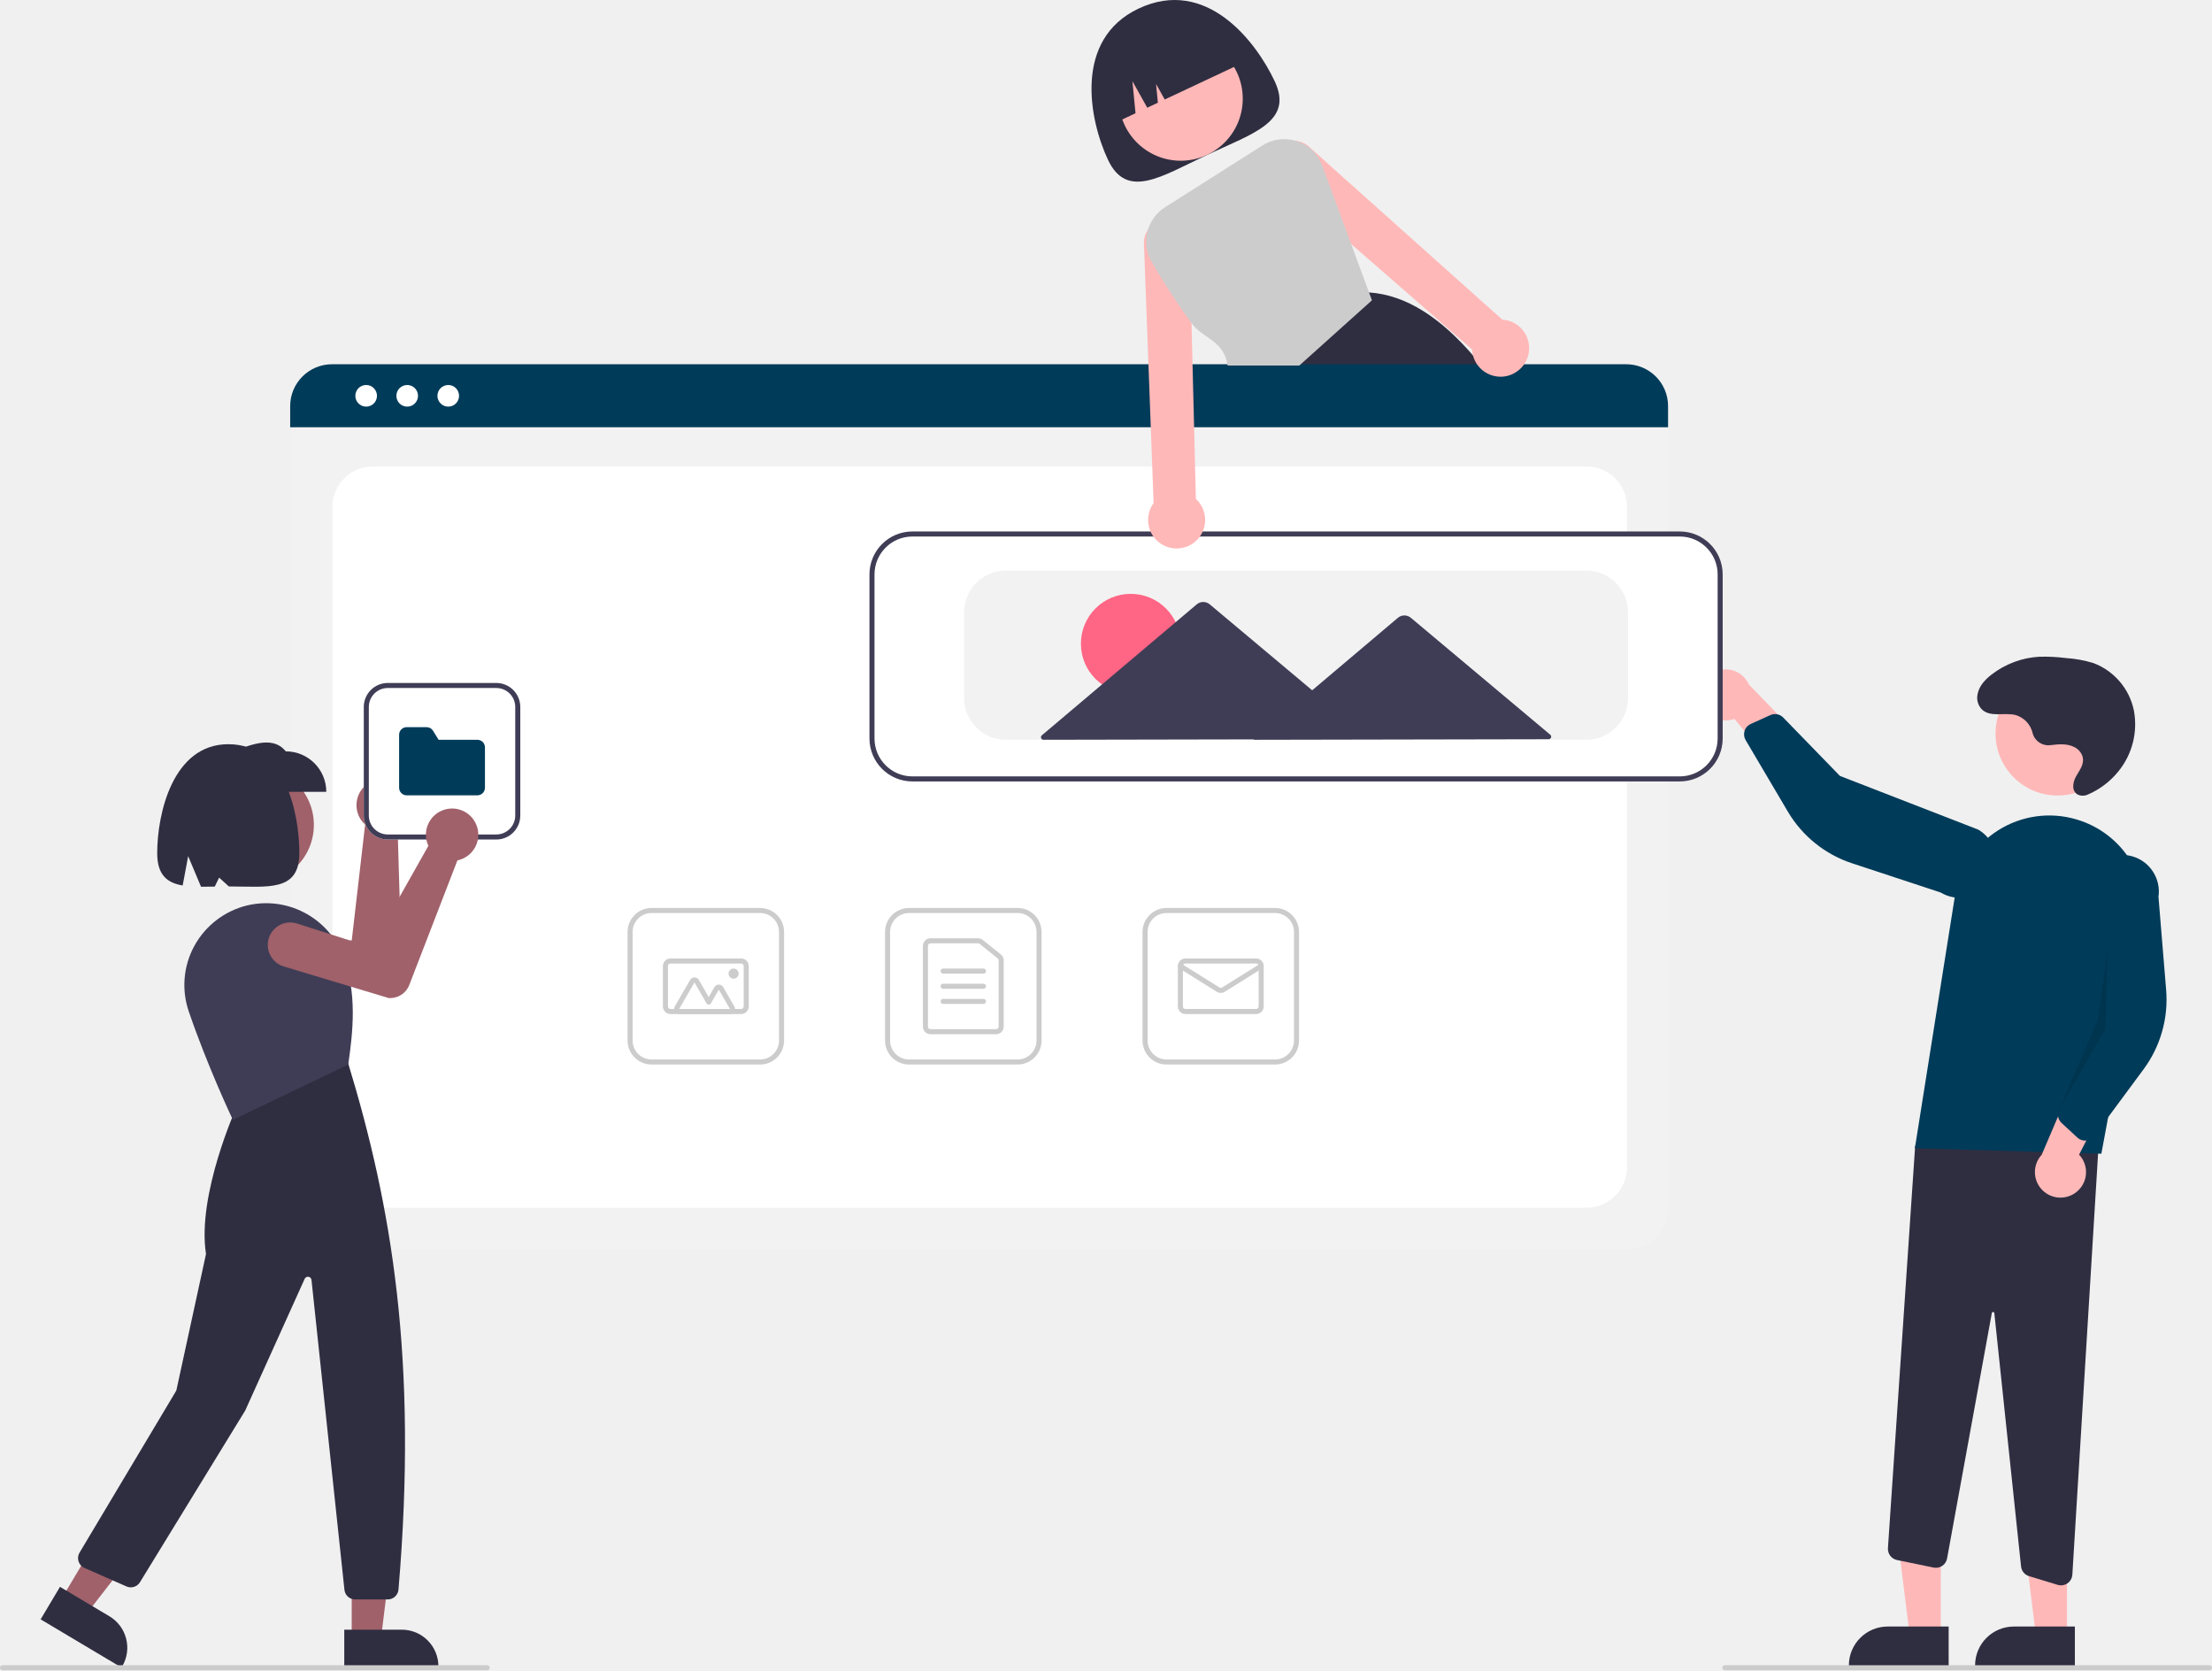
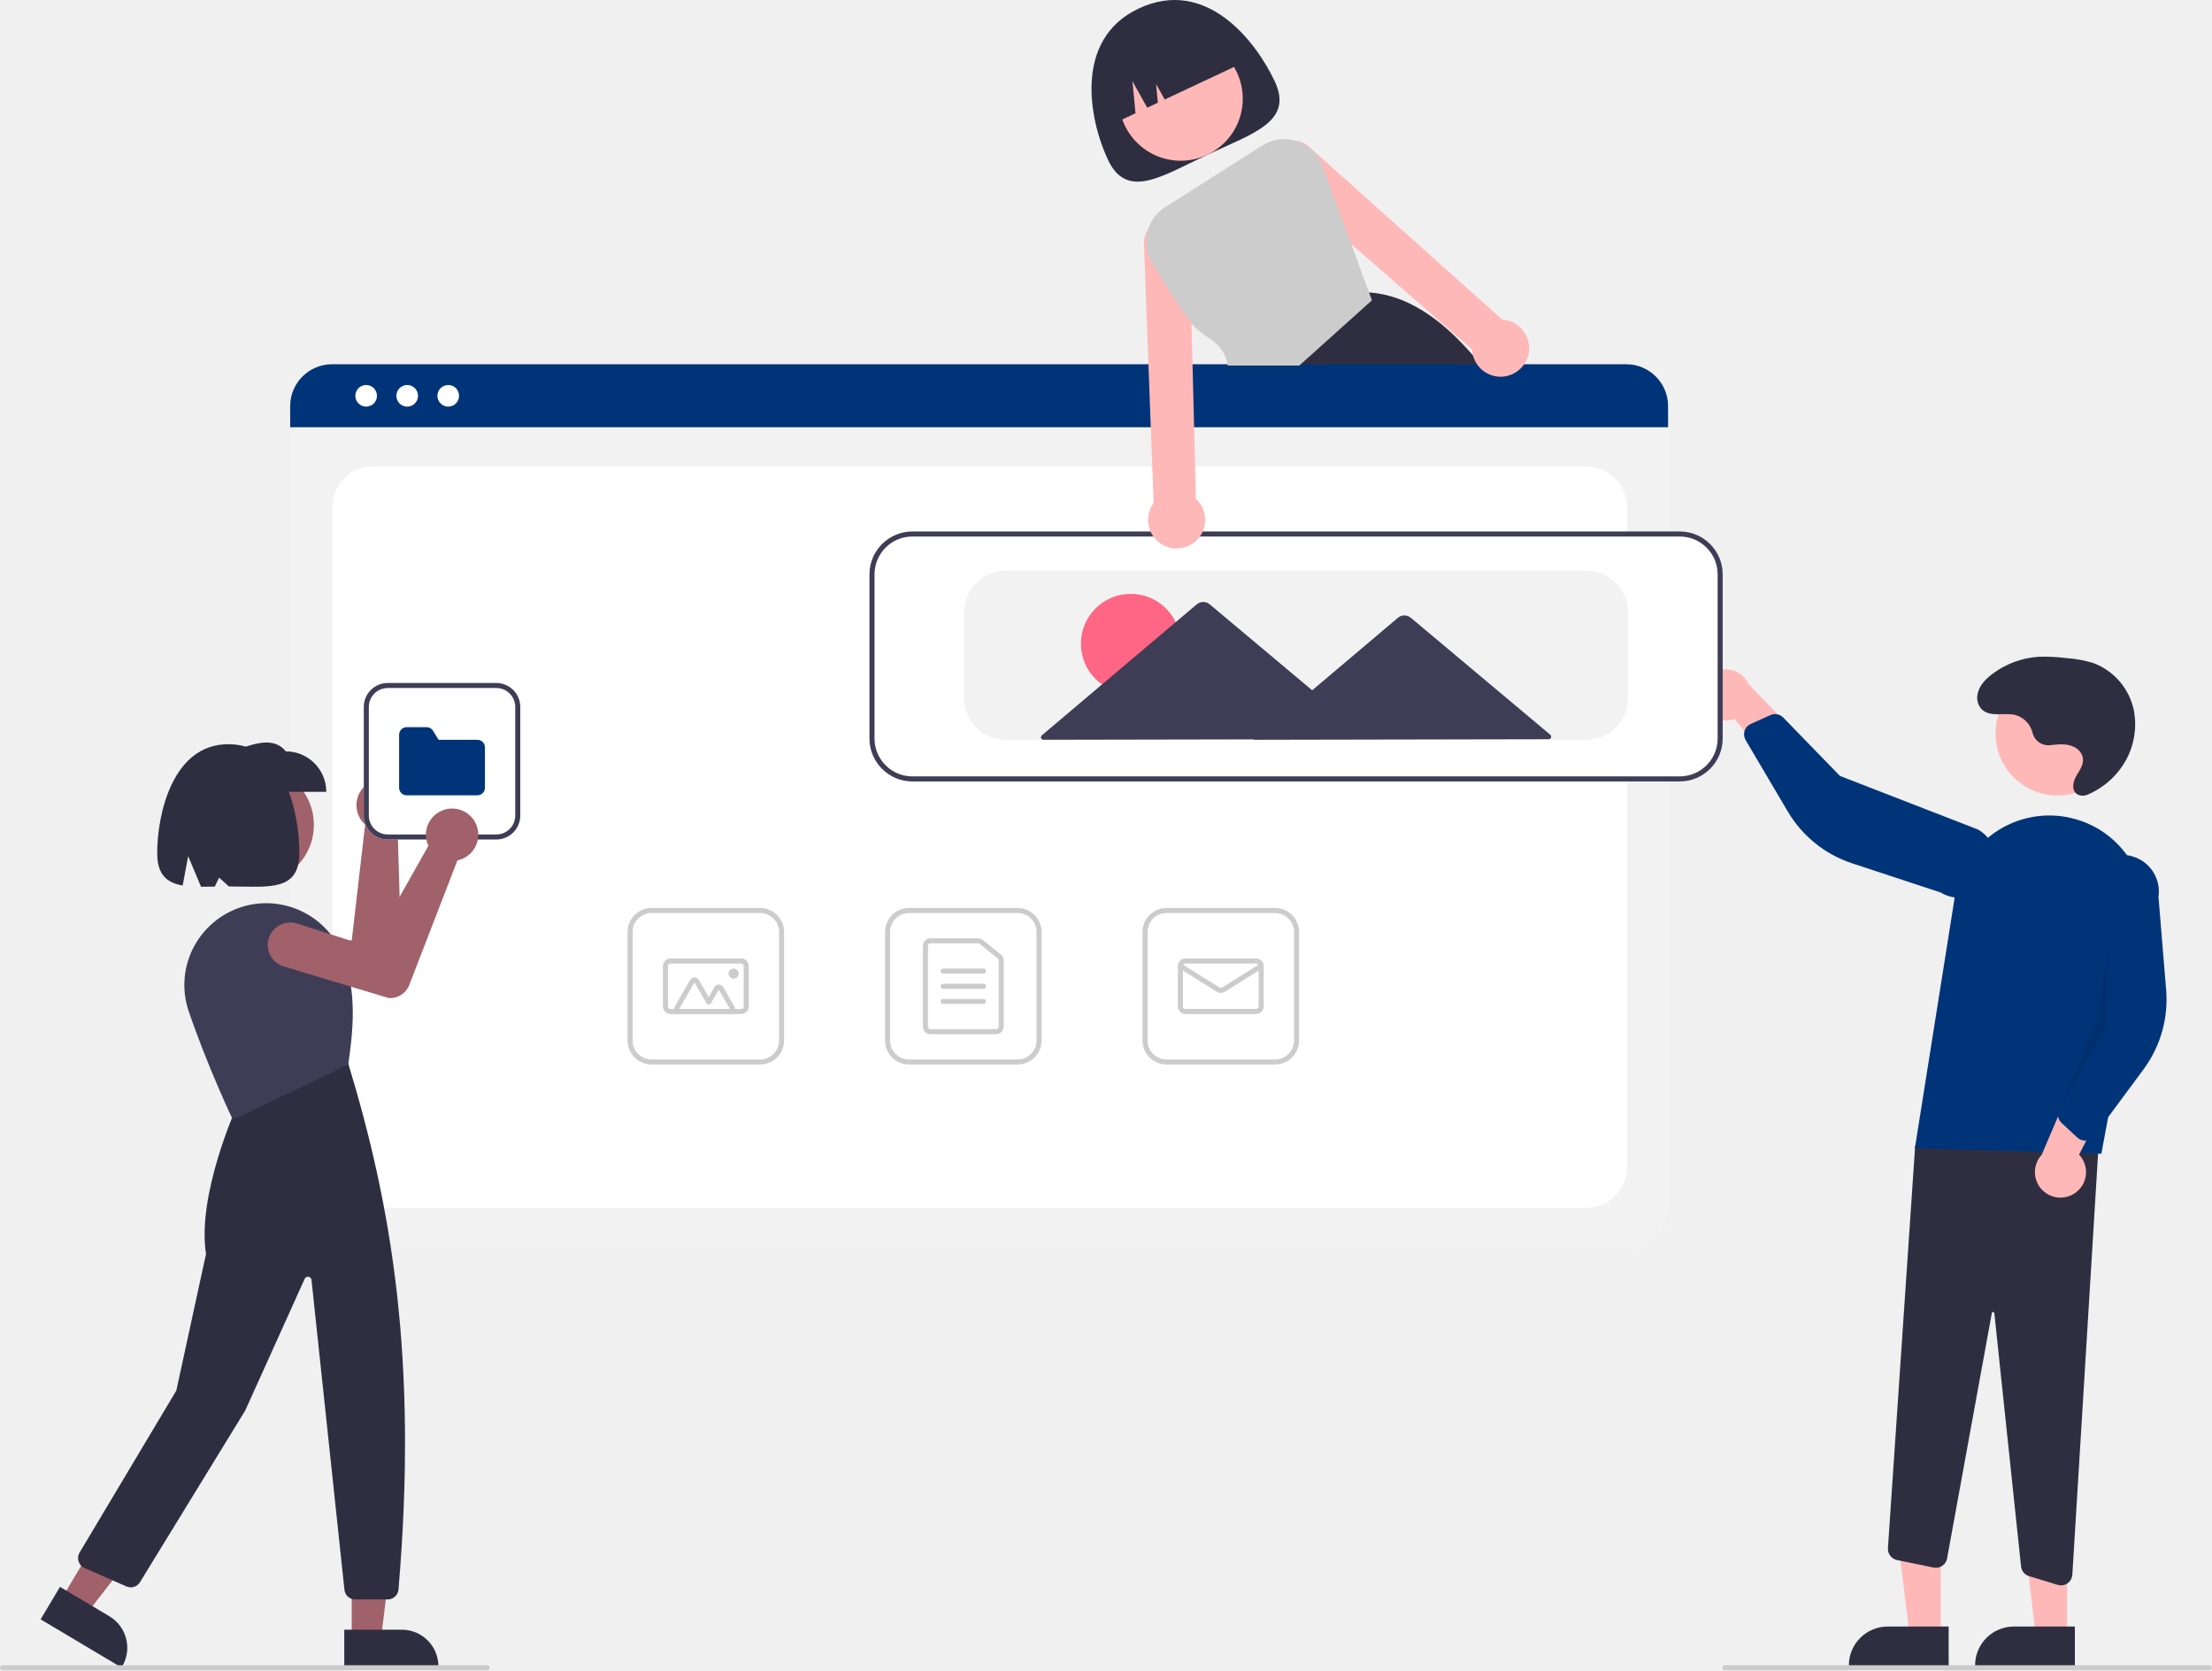
<svg xmlns="http://www.w3.org/2000/svg" width="876.272" height="661.473" viewBox="0 0 876.272 661.473" role="img" artist="Katerina Limpitsouni" source="https://undraw.co/">
  <path d="M685.834,138.655c7.516,15.995-8.411,20.526-26.655,29.099s-31.898,17.942-39.414,1.947-13.615-47.743,12.195-59.871C658.66,97.284,678.318,122.659,685.834,138.655Z" transform="translate(-180.8642 -106.4605)" fill="#2f2e41" />
  <circle cx="467.746" cy="39.089" r="24.561" fill="#ffb8b8" />
  <path d="M770.29,254.473c-.85-1.11-1.7-2.2-2.56-3.26q-1.665-2.07-3.35-4.01c-12.73-14.69-26.27-23.94-41.18-24.93h-.02l-.22-.02-29.71,28.96-10.1,9.84.22.54,5.45,13.57h95.49A234.834,234.834,0,0,0,770.29,254.473Z" transform="translate(-180.8642 -106.4605)" fill="#2f2e41" />
  <path d="M621.902,155.438l0,0,8.792-4.131-1.225-12.683,5.879,10.496,4.202-1.975-.714-7.399,3.43,6.123,31.224-14.673,0,0a26,26,0,0,0-34.589-12.474l-4.525,2.126A26,26,0,0,0,621.902,155.438Z" transform="translate(-180.8642 -106.4605)" fill="#2f2e41" />
  <path d="M825.39,601.261H312.552a16.519,16.519,0,0,1-16.5-16.5V276.607a12.102,12.102,0,0,1,12.088-12.088H829.593a12.311,12.311,0,0,1,12.297,12.297V584.761A16.519,16.519,0,0,1,825.39,601.261Z" transform="translate(-180.8642 -106.4605)" fill="#f2f2f2" />
  <path d="M328.552,584.761h480.839a16,16,0,0,0,16-16V307.213a16,16,0,0,0-16-16H328.552a16,16,0,0,0-16,16V568.761A16,16,0,0,0,328.552,584.761Z" transform="translate(-180.8642 -106.4605)" fill="#fff" />
-   <path d="M841.66,275.663H295.82v-8.4a16.574,16.574,0,0,1,16.56-16.55H825.1a16.574,16.574,0,0,1,16.56,16.55Z" transform="translate(-180.8642 -106.4605)" fill="#003B59" />
+   <path d="M841.66,275.663H295.82v-8.4a16.574,16.574,0,0,1,16.56-16.55H825.1a16.574,16.574,0,0,1,16.56,16.55Z" transform="translate(-180.8642 -106.4605)" fill="#003479" />
  <circle cx="145.051" cy="156.752" r="4.283" fill="#fff" />
  <circle cx="161.31" cy="156.752" r="4.283" fill="#fff" />
  <circle cx="177.569" cy="156.752" r="4.283" fill="#fff" />
  <path d="M583.974,528.04h-43a9.511,9.511,0,0,1-9.5-9.5v-43a9.511,9.511,0,0,1,9.5-9.5h43a9.511,9.511,0,0,1,9.5,9.5v43A9.511,9.511,0,0,1,583.974,528.04Zm-43-60a7.508,7.508,0,0,0-7.5,7.5v43a7.508,7.508,0,0,0,7.5,7.5h43a7.508,7.508,0,0,0,7.5-7.5v-43a7.508,7.508,0,0,0-7.5-7.5Z" transform="translate(-180.8642 -106.4605)" fill="#ccc" />
  <path d="M575.474,516.04h-26a3.003,3.003,0,0,1-3-3v-32a3.003,3.003,0,0,1,3-3h18.839a3.007,3.007,0,0,1,1.879.662l7.16,5.754a2.984,2.984,0,0,1,1.121,2.338v26.246A3.003,3.003,0,0,1,575.474,516.04Zm-26-36a1.001,1.001,0,0,0-1,1v32a1.001,1.001,0,0,0,1,1h26a1.001,1.001,0,0,0,1-1v-26.246a.995.995,0,0,0-.374-.779l-7.161-5.754a1.002,1.002,0,0,0-.626-.22Z" transform="translate(-180.8642 -106.4605)" fill="#ccc" />
  <path d="M570.474,492.04h-16a1,1,0,0,1,0-2h16a1,1,0,0,1,0,2Z" transform="translate(-180.8642 -106.4605)" fill="#ccc" />
  <path d="M570.474,498.04h-16a1,1,0,0,1,0-2h16a1,1,0,0,1,0,2Z" transform="translate(-180.8642 -106.4605)" fill="#ccc" />
  <path d="M570.474,504.04h-16a1,1,0,0,1,0-2h16a1,1,0,0,1,0,2Z" transform="translate(-180.8642 -106.4605)" fill="#ccc" />
  <path d="M685.974,528.04h-43a9.511,9.511,0,0,1-9.5-9.5v-43a9.511,9.511,0,0,1,9.5-9.5h43a9.511,9.511,0,0,1,9.5,9.5v43A9.511,9.511,0,0,1,685.974,528.04Zm-43-60a7.508,7.508,0,0,0-7.5,7.5v43a7.508,7.508,0,0,0,7.5,7.5h43a7.508,7.508,0,0,0,7.5-7.5v-43a7.508,7.508,0,0,0-7.5-7.5Z" transform="translate(-180.8642 -106.4605)" fill="#ccc" />
  <path d="M678.474,508.04h-28a3.003,3.003,0,0,1-3-3v-16a3.003,3.003,0,0,1,3-3h28a3.003,3.003,0,0,1,3,3v16A3.003,3.003,0,0,1,678.474,508.04Zm-28-20a1.001,1.001,0,0,0-1,1v16a1.001,1.001,0,0,0,1,1h28a1.001,1.001,0,0,0,1-1v-16a1.001,1.001,0,0,0-1-1Z" transform="translate(-180.8642 -106.4605)" fill="#ccc" />
  <path d="M664.474,499.678a3.003,3.003,0,0,1-1.59-.453l-14.94-9.337a1,1,0,0,1,1.061-1.696l14.94,9.337a1.006,1.006,0,0,0,1.06,0l14.939-9.337a1,1,0,0,1,1.061,1.696l-14.939,9.337A3.004,3.004,0,0,1,664.474,499.678Z" transform="translate(-180.8642 -106.4605)" fill="#ccc" />
  <path d="M481.974,528.04h-43a9.511,9.511,0,0,1-9.5-9.5v-43a9.511,9.511,0,0,1,9.5-9.5h43a9.511,9.511,0,0,1,9.5,9.5v43A9.511,9.511,0,0,1,481.974,528.04Zm-43-60a7.508,7.508,0,0,0-7.5,7.5v43a7.508,7.508,0,0,0,7.5,7.5h43a7.508,7.508,0,0,0,7.5-7.5v-43a7.508,7.508,0,0,0-7.5-7.5Z" transform="translate(-180.8642 -106.4605)" fill="#ccc" />
  <path d="M474.474,508.04h-28a3.003,3.003,0,0,1-3-3v-16a3.003,3.003,0,0,1,3-3h28a3.003,3.003,0,0,1,3,3v16A3.003,3.003,0,0,1,474.474,508.04Zm-28-20a1.001,1.001,0,0,0-1,1v16a1.001,1.001,0,0,0,1,1h28a1.001,1.001,0,0,0,1-1v-16a1.001,1.001,0,0,0-1-1Z" transform="translate(-180.8642 -106.4605)" fill="#ccc" />
  <path d="M470.036,508.04h-20.124a2,2,0,0,1-1.732-3l6.062-10.5a2,2,0,0,1,3.464,0l3.915,6.781,2.268-3.929a2,2,0,0,1,3.464,0l4.415,7.647a2,2,0,0,1-1.732,3Zm0-2h0l-4.415-7.647-3.134,5.429a1.0 1,0,0,1-.866.5h0a1.0 1,0,0,1-.866-.5l-4.781-8.281-6.062,10.5Z" transform="translate(-180.8642 -106.4605)" fill="#ccc" />
  <circle cx="290.61" cy="385.579" r="2" fill="#ccc" />
  <polygon points="768.825 648.15 756.565 648.149 750.733 600.861 768.827 600.862 768.825 648.15" fill="#ffb8b8" />
  <path d="M952.816,766.494l-39.531-.001v-.5a15.386,15.386,0,0,1,15.386-15.386h.001l24.144.001Z" transform="translate(-180.8642 -106.4605)" fill="#2f2e41" />
  <polygon points="818.825 648.15 806.565 648.149 800.733 600.861 818.827 600.862 818.825 648.15" fill="#ffb8b8" />
  <path d="M1002.816,766.494l-39.531-.001v-.5a15.386,15.386,0,0,1,15.386-15.386h.001l24.144.001Z" transform="translate(-180.8642 -106.4605)" fill="#2f2e41" />
  <path d="M996.014,734.111l-11.354-3.454a4.493,4.493,0,0,1-3.166-3.833L970.908,626.498a.48.48,0,0,0-.479-.447.469.469,0,0,0-.51.409l-17.731,97.199a4.5,4.5,0,0,1-5.335,3.6L932.342,724.269a4.516,4.516,0,0,1-3.582-4.712l10.785-159.312,73.138-7.892-10.868,177.727a4.505,4.505,0,0,1-4.484,4.228A4.526,4.526,0,0,1,996.014,734.111Z" transform="translate(-180.8642 -106.4605)" fill="#2f2e41" />
  <circle cx="815.08" cy="290.487" r="24.561" fill="#ffb8b8" />
-   <path d="M939.433,561.18l15.858-99.851a37.857,37.857,0,0,1,48.005-30.399h0a37.743,37.743,0,0,1,26.601,43.262l-16.591,89.172Z" transform="translate(-180.8642 -106.4605)" fill="#003B59" />
+   <path d="M939.433,561.18l15.858-99.851a37.857,37.857,0,0,1,48.005-30.399h0a37.743,37.743,0,0,1,26.601,43.262l-16.591,89.172Z" transform="translate(-180.8642 -106.4605)" fill="#003479" />
  <path d="M1002.725,579.046a10.056,10.056,0,0,0,1.747-15.32l16.396-31.751-18.465,1.97-12.739,29.849a10.11,10.11,0,0,0,13.061,15.251Z" transform="translate(-180.8642 -106.4605)" fill="#ffb8b8" />
-   <path d="M1006.236,558.126a4.506,4.506,0,0,1-2.426-1.151l-6.273-5.797a4.515,4.515,0,0,1-1.092-5.054l12.537-29.718-1.779-58.72a14.497,14.497,0,1,1,28.727,3.919l3.041,36.912a46.373,46.373,0,0,1-8.938,31.397l-19.552,26.432a4.505,4.505,0,0,1-3.195,1.804A4.455,4.455,0,0,1,1006.236,558.126Z" transform="translate(-180.8642 -106.4605)" fill="#003B59" />
+   <path d="M1006.236,558.126a4.506,4.506,0,0,1-2.426-1.151l-6.273-5.797a4.515,4.515,0,0,1-1.092-5.054l12.537-29.718-1.779-58.72a14.497,14.497,0,1,1,28.727,3.919l3.041,36.912a46.373,46.373,0,0,1-8.938,31.397l-19.552,26.432a4.505,4.505,0,0,1-3.195,1.804A4.455,4.455,0,0,1,1006.236,558.126Z" transform="translate(-180.8642 -106.4605)" fill="#003479" />
  <path d="M854.505,383.566a10.056,10.056,0,0,0,13.426,7.582l22.846,27.478,5.385-17.772-22.52-23.369a10.11,10.11,0,0,0-19.137,6.081Z" transform="translate(-180.8642 -106.4605)" fill="#ffb8b8" />
-   <path d="M872.401,394.955a4.506,4.506,0,0,1,2.006-1.786l7.784-3.517a4.515,4.515,0,0,1,5.08.965l22.478,23.132,54.766,21.257a14.497,14.497,0,1,1-14.809,24.926l-35.177-11.592a46.374,46.374,0,0,1-25.427-20.472l-16.717-28.31a4.505,4.505,0,0,1-.415-3.646A4.454,4.454,0,0,1,872.401,394.955Z" transform="translate(-180.8642 -106.4605)" fill="#003B59" />
+   <path d="M872.401,394.955a4.506,4.506,0,0,1,2.006-1.786l7.784-3.517a4.515,4.515,0,0,1,5.08.965l22.478,23.132,54.766,21.257a14.497,14.497,0,1,1-14.809,24.926l-35.177-11.592a46.374,46.374,0,0,1-25.427-20.472l-16.717-28.31a4.505,4.505,0,0,1-.415-3.646A4.454,4.454,0,0,1,872.401,394.955Z" transform="translate(-180.8642 -106.4605)" fill="#003479" />
  <polygon points="835.002 375.652 834.002 407.652 815.58 439.663 830.962 403.99 835.002 375.652" opacity="0.1" />
  <path d="M993.13,401.563a6.423,6.423,0,0,1-7.031-4.702,9.764,9.764,0,0,0-6.951-7.274c-4.505-1.029-10.012,1.091-13.314-2.322a6.637,6.637,0,0,1-1.575-5.842c.608-3.317,2.981-5.823,5.563-7.827a34.062,34.062,0,0,1,18.866-7.051,67.677,67.677,0,0,1,10.621.528,47.009,47.009,0,0,1,10.864,1.985,25.576,25.576,0,0,1,16.002,18.68,29.528,29.528,0,0,1-6.057,24.13,31.702,31.702,0,0,1-12.161,9.259,4.744,4.744,0,0,1-3.606.183c-2.957-1.176-2.474-4.839-1.126-7.283,1.443-2.615,3.663-5.146,2.503-8.329a6.302,6.302,0,0,0-3.127-3.366c-2.94-1.499-6.228-1.145-9.389-.78Z" transform="translate(-180.8642 -106.4605)" fill="#2f2e41" />
  <path d="M846.297,415.433h-304a16.519,16.519,0,0,1-16.5-16.5v-65a16.519,16.519,0,0,1,16.5-16.5h304a16.519,16.519,0,0,1,16.5,16.5v65A16.519,16.519,0,0,1,846.297,415.433Z" transform="translate(-180.8642 -106.4605)" fill="#fff" />
  <path d="M846.297,415.933h-304a17.019,17.019,0,0,1-17-17v-65a17.019,17.019,0,0,1,17-17h304a17.019,17.019,0,0,1,17,17v65A17.019,17.019,0,0,1,846.297,415.933Zm-304-97a15.017,15.017,0,0,0-15,15v65a15.017,15.017,0,0,0,15,15h304a15.017,15.017,0,0,0,15-15v-65a15.017,15.017,0,0,0-15-15Z" transform="translate(-180.8642 -106.4605)" fill="#3f3d56" />
  <path d="M809.297,399.433h-230a16.519,16.519,0,0,1-16.5-16.5v-34a16.519,16.519,0,0,1,16.5-16.5h230a16.519,16.519,0,0,1,16.5,16.5v34A16.519,16.519,0,0,1,809.297,399.433Z" transform="translate(-180.8642 -106.4605)" fill="#f2f2f2" />
  <circle cx="447.928" cy="254.915" r="19.732" fill="#ff6584" />
  <path d="M795.004,397.442l-27.853-23.36-27.372-22.956a4,4,0,0,0-5.153.01l-27.283,23.062-6.664,5.633-10.048-8.427-30.537-25.611a4,4,0,0,0-5.152.01l-30.438,25.728-30.917,26.133a1.0 1,0,0,0,.647,1.764l63.387-.122,20.064-.039-.196.166,59.808-.115,57.067-.11A1.0 1,0,0,0,795.004,397.442Z" transform="translate(-180.8642 -106.4605)" fill="#3f3d56" />
  <path d="M1056.136,767.933h-192a1,1,0,0,1,0-2h192a1,1,0,0,1,0,2Z" transform="translate(-180.8642 -106.4605)" fill="#ccc" />
  <path d="M784.92,238.373a11.221,11.221,0,0,0-7.25-5.1,10.301,10.301,0,0,0-1.66-.21l-76.19-68.12a9.015,9.015,0,0,0-5.63-2.69,7.67,7.67,0,0,0-1.27-.04,9.055,9.055,0,0,0-5.96,15.48l29.17,25.43,47.9,41.75a11.916,11.916,0,0,0,.35,2.33,11.266,11.266,0,0,0,9.67,8.37,11.092,11.092,0,0,0,6.05-1,11.407,11.407,0,0,0,3.88-2.97c.11-.13.21-.25.31-.39a11.293,11.293,0,0,0,.63-12.84Z" transform="translate(-180.8642 -106.4605)" fill="#ffb8b8" />
  <path d="M654.6,304.023l-.71-28.86-.6-23.95-.41-16.76-.81-32.67a9.046,9.046,0,0,0-15.71-5.25,6.923,6.923,0,0,0-.75.96,8.936,8.936,0,0,0-1.56,6.05l1.78,47.67.89,23.95,1.14,30.55a12.047,12.047,0,0,0-.89,1.41,11.248,11.248,0,0,0-.71,8.84,11.311,11.311,0,0,0,15.56,6.63,11.301,11.301,0,0,0,2.78-18.57Z" transform="translate(-180.8642 -106.4605)" fill="#ffb8b8" />
  <path d="M723.201,222.273l-7.07-19.15-11.44-31.02a16.006,16.006,0,0,0-9.95-9.68c-.18-.06-.37-.12-.55-.17a15.984,15.984,0,0,0-13.24,1.82l-38.53,24.44a16.093,16.093,0,0,0-5.27,21.75,276.323,276.323,0,0,0,15.73,24.19c4.49,6.11,12.85,6.76,14.3,16.76h28.41l28.76-25.82Z" transform="translate(-180.8642 -106.4605)" fill="#ccc" />
  <circle cx="101.165" cy="326.682" r="23.172" fill="#a0616a" />
  <path d="M338.916,417.193q.343.273.664.578a10.38,10.38,0,0,1-.417,15.484,9.722,9.722,0,0,1-.814.613l1.568,52.945a8.061,8.061,0,0,1-5.545,7.867l-.096.021-42.989,4.578a8.899,8.899,0,1,1-1.722-17.713l30.644-2.699,5.3-45.851a9.876,9.876,0,0,1-.972-.99,10.38,10.38,0,0,1,14.378-14.833Z" transform="translate(-180.8642 -106.4605)" fill="#a0616a" />
  <polygon points="139.328 649.174 150.895 649.174 156.397 604.561 139.326 604.561 139.328 649.174" fill="#a0616a" />
  <path d="M317.242,751.858l22.778-.001h.001a14.516,14.516,0,0,1,14.516,14.516v.472l-37.294.001Z" transform="translate(-180.8642 -106.4605)" fill="#2f2e41" />
  <polygon points="24.366 633.182 34.304 639.099 61.857 603.582 47.189 594.849 24.366 633.182" fill="#a0616a" />
  <path d="M204.627,734.889l19.572,11.653.001 0a14.516,14.516,0,0,1,5.046,19.899l-.241.405L196.96,747.767Z" transform="translate(-180.8642 -106.4605)" fill="#2f2e41" />
  <path d="M334.488,739.877H321.536a4.238,4.238,0,0,1-4.221-3.797L304.258,613.343a1.415,1.415,0,0,0-2.697-.433l-23.555,52.159-41.704,68.003a4.266,4.266,0,0,1-5.329,1.666l-16.66-7.33a4.247,4.247,0,0,1-1.935-6.064l38.337-64.192,11.758-54.085c-3.698-23.455,12.155-58.326,12.316-58.676l.079-.17,43.668-17.068.219.268c17.221,56.514,27.715,117.332,19.967,208.568A4.274,4.274,0,0,1,334.488,739.877Z" transform="translate(-180.8642 -106.4605)" fill="#2f2e41" />
  <path d="M273.107,549.934l-.203-.427c-.097-.205-9.807-20.684-17.292-42.571a32.285,32.285,0,0,1,2.239-25.873,32.637,32.637,0,0,1,20.813-16.004h0A32.677,32.677,0,0,1,316.591,484.627c5.937,14.847,4.045,30.695,2.264,43.157l-.035.25-.227.109Z" transform="translate(-180.8642 -106.4605)" fill="#3f3d56" />
  <path d="M310.124,420.054H273.33V404.015c8.076-3.208,15.978-5.937,20.756,0a16.038,16.038,0,0,1,16.038,16.038Z" transform="translate(-180.8642 -106.4605)" fill="#2f2e41" />
  <path d="M271.293,401.185c-21.996,0-28.153,27.571-28.153,43.126,0,8.674,3.923,11.777,10.088,12.827l2.177-11.611,5.099,12.111c1.732.009,3.551-.025,5.437-.06l1.729-3.56,3.855,3.496c15.441.023,27.921,2.274,27.921-13.203C299.445,428.756,294.046,401.185,271.293,401.185Z" transform="translate(-180.8642 -106.4605)" fill="#2f2e41" />
  <path d="M373.864,767.933h-192a1,1,0,1,1,0-2h192a1,1,0,0,1,0,2Z" transform="translate(-180.8642 -106.4605)" fill="#ccc" />
  <path d="M377.474,438.933h-43a9.511,9.511,0,0,1-9.5-9.5v-43a9.511,9.511,0,0,1,9.5-9.5h43a9.511,9.511,0,0,1,9.5,9.5v43A9.511,9.511,0,0,1,377.474,438.933Z" transform="translate(-180.8642 -106.4605)" fill="#fff" />
  <path d="M377.474,438.933h-43a9.511,9.511,0,0,1-9.5-9.5v-43a9.511,9.511,0,0,1,9.5-9.5h43a9.511,9.511,0,0,1,9.5,9.5v43A9.511,9.511,0,0,1,377.474,438.933Zm-43-60a7.508,7.508,0,0,0-7.5,7.5v43a7.508,7.508,0,0,0,7.5,7.5h43a7.508,7.508,0,0,0,7.5-7.5v-43a7.508,7.508,0,0,0-7.5-7.5Z" transform="translate(-180.8642 -106.4605)" fill="#3f3d56" />
-   <path d="M369.974,421.433h-28a3.003,3.003,0,0,1-3-3v-21a3.003,3.003,0,0,1,3-3h7.882a2.981,2.981,0,0,1,2.555,1.427l2.198,3.573h15.364a3.003,3.003,0,0,1,3,3v16A3.003,3.003,0,0,1,369.974,421.433Z" transform="translate(-180.8642 -106.4605)" fill="#003B59" />
+   <path d="M369.974,421.433h-28a3.003,3.003,0,0,1-3-3v-21a3.003,3.003,0,0,1,3-3h7.882a2.981,2.981,0,0,1,2.555,1.427l2.198,3.573h15.364a3.003,3.003,0,0,1,3,3v16A3.003,3.003,0,0,1,369.974,421.433Z" transform="translate(-180.8642 -106.4605)" fill="#003479" />
  <path d="M369.064,432.042q.21.384.388.79a10.38,10.38,0,0,1-6.393,14.109,9.72,9.72,0,0,1-.988.25l-19.099,49.405a8.061,8.061,0,0,1-8.163,5.099l-.096-.018-41.397-12.462a8.899,8.899,0,1,1,5.286-16.993l29.29,9.404,22.676-40.202a9.876,9.876,0,0,1-.511-1.289,10.38,10.38,0,0,1,19.007-8.091Z" transform="translate(-180.8642 -106.4605)" fill="#a0616a" />
</svg>
